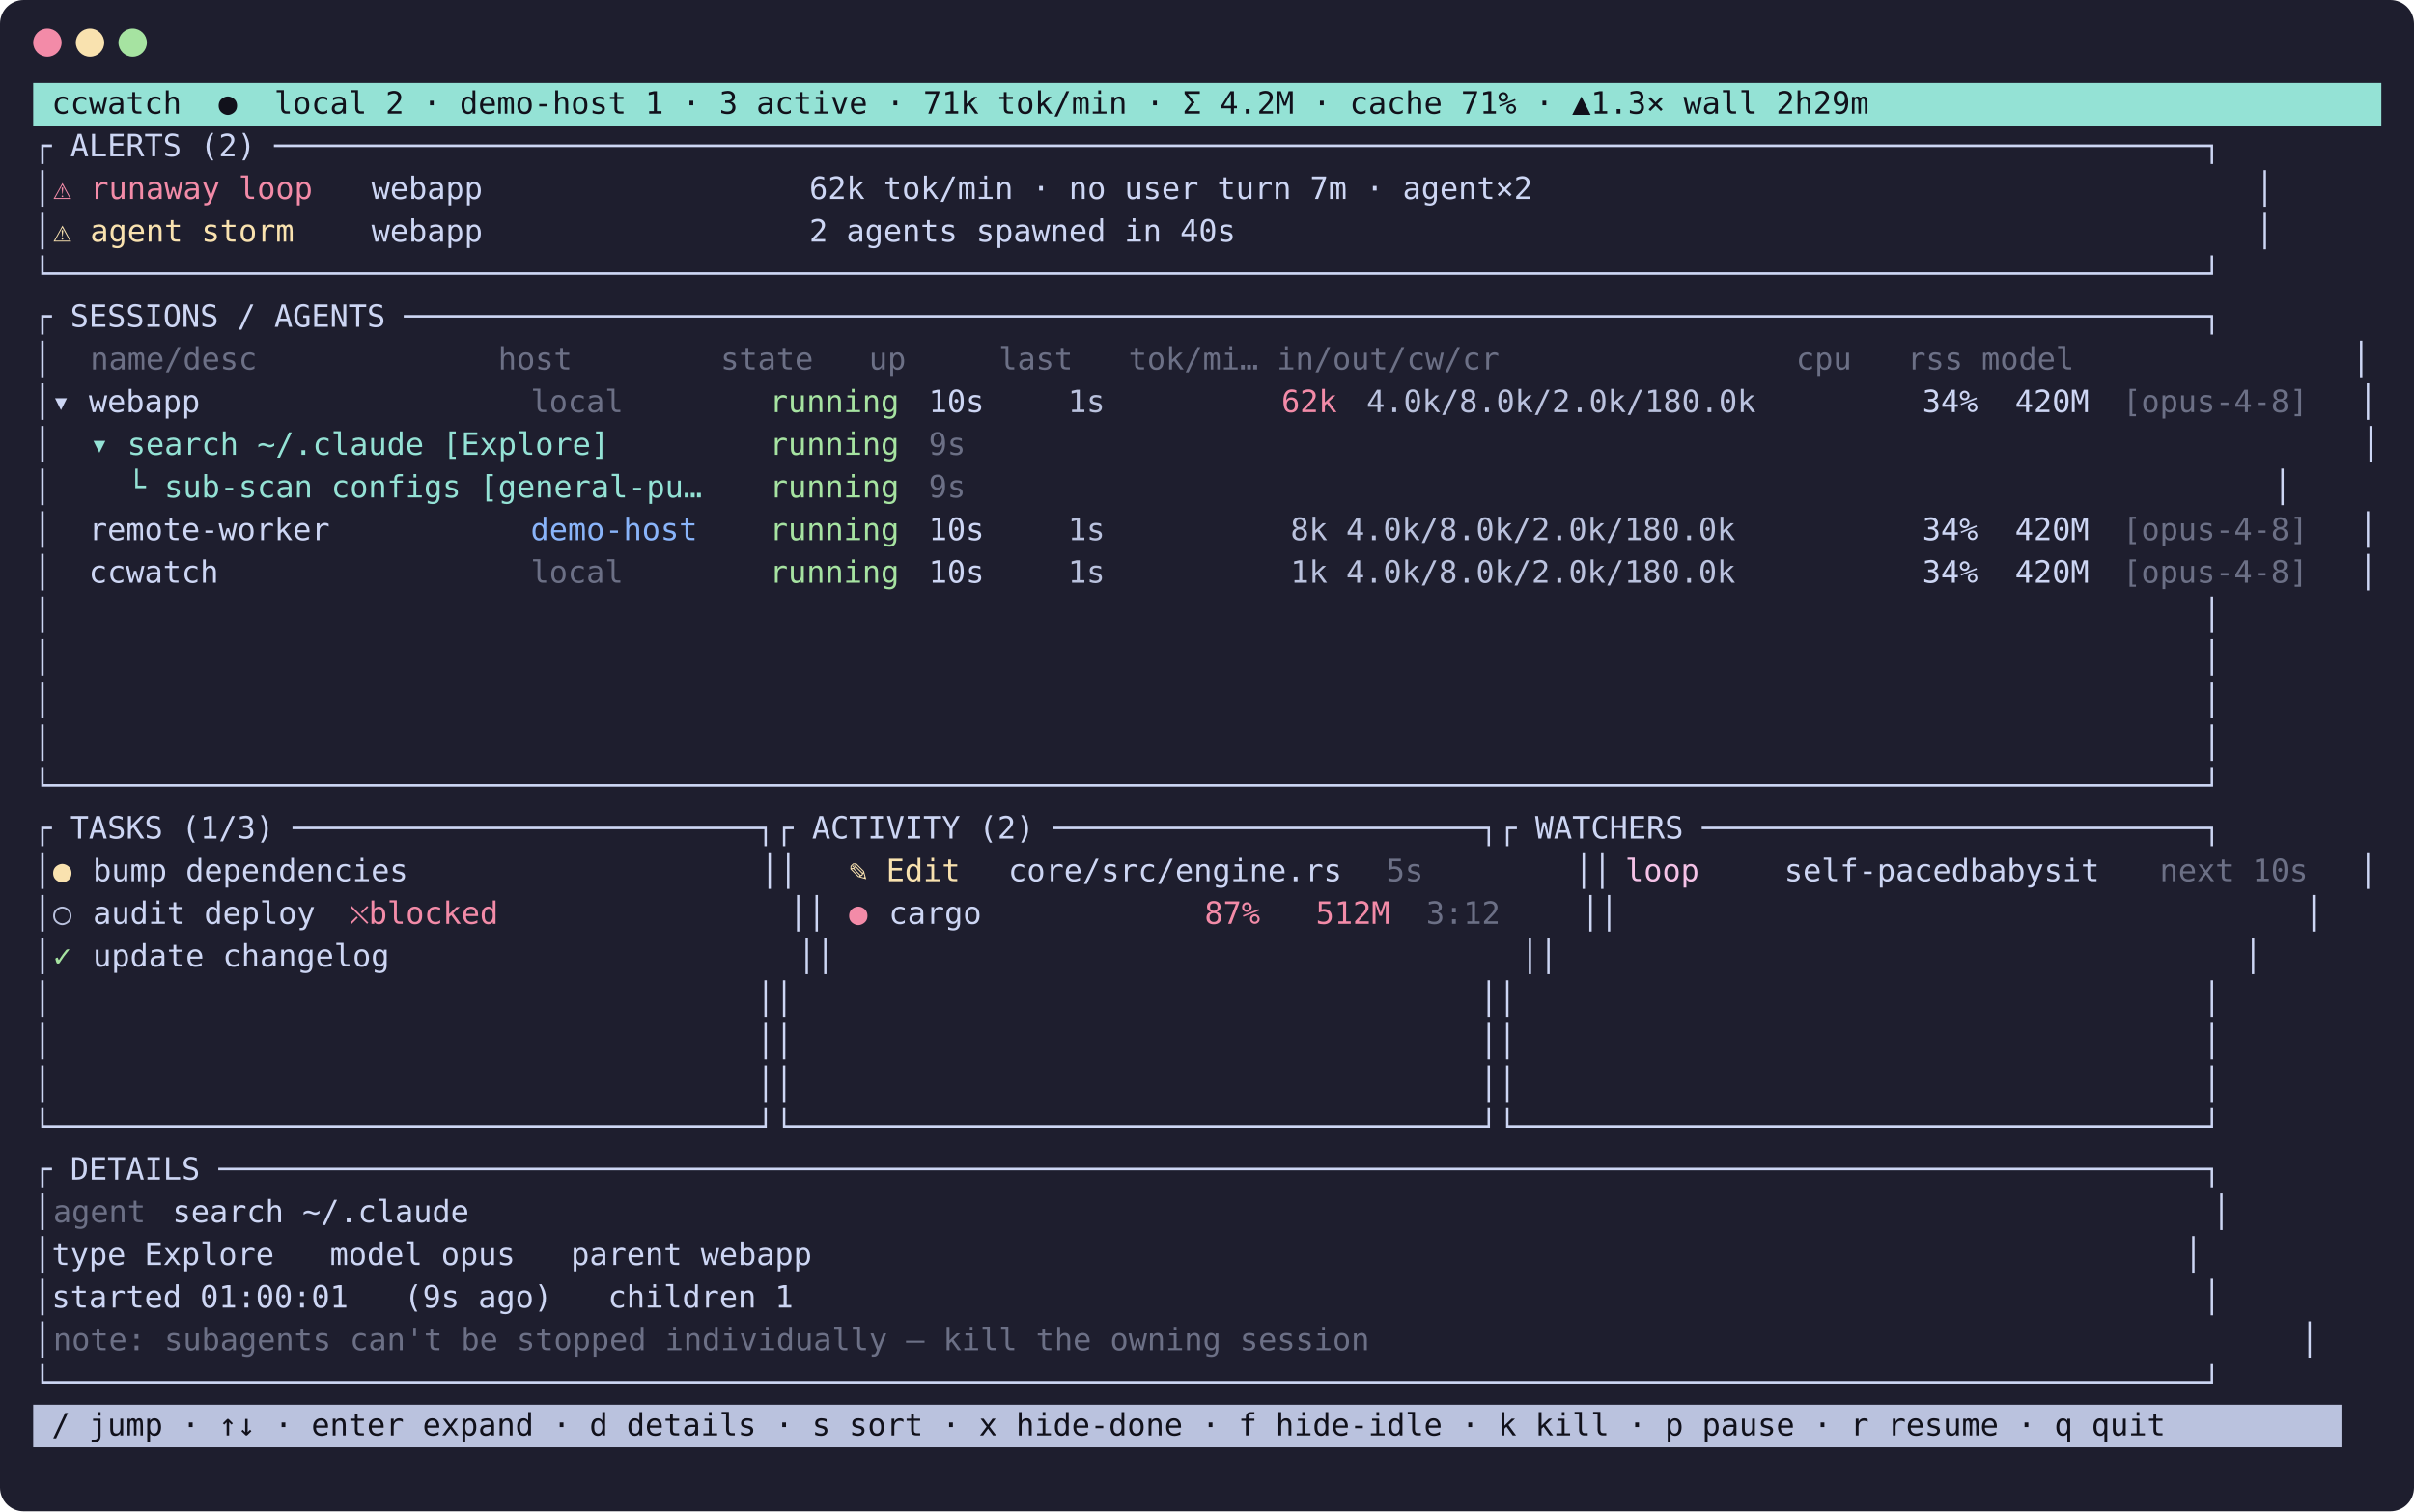
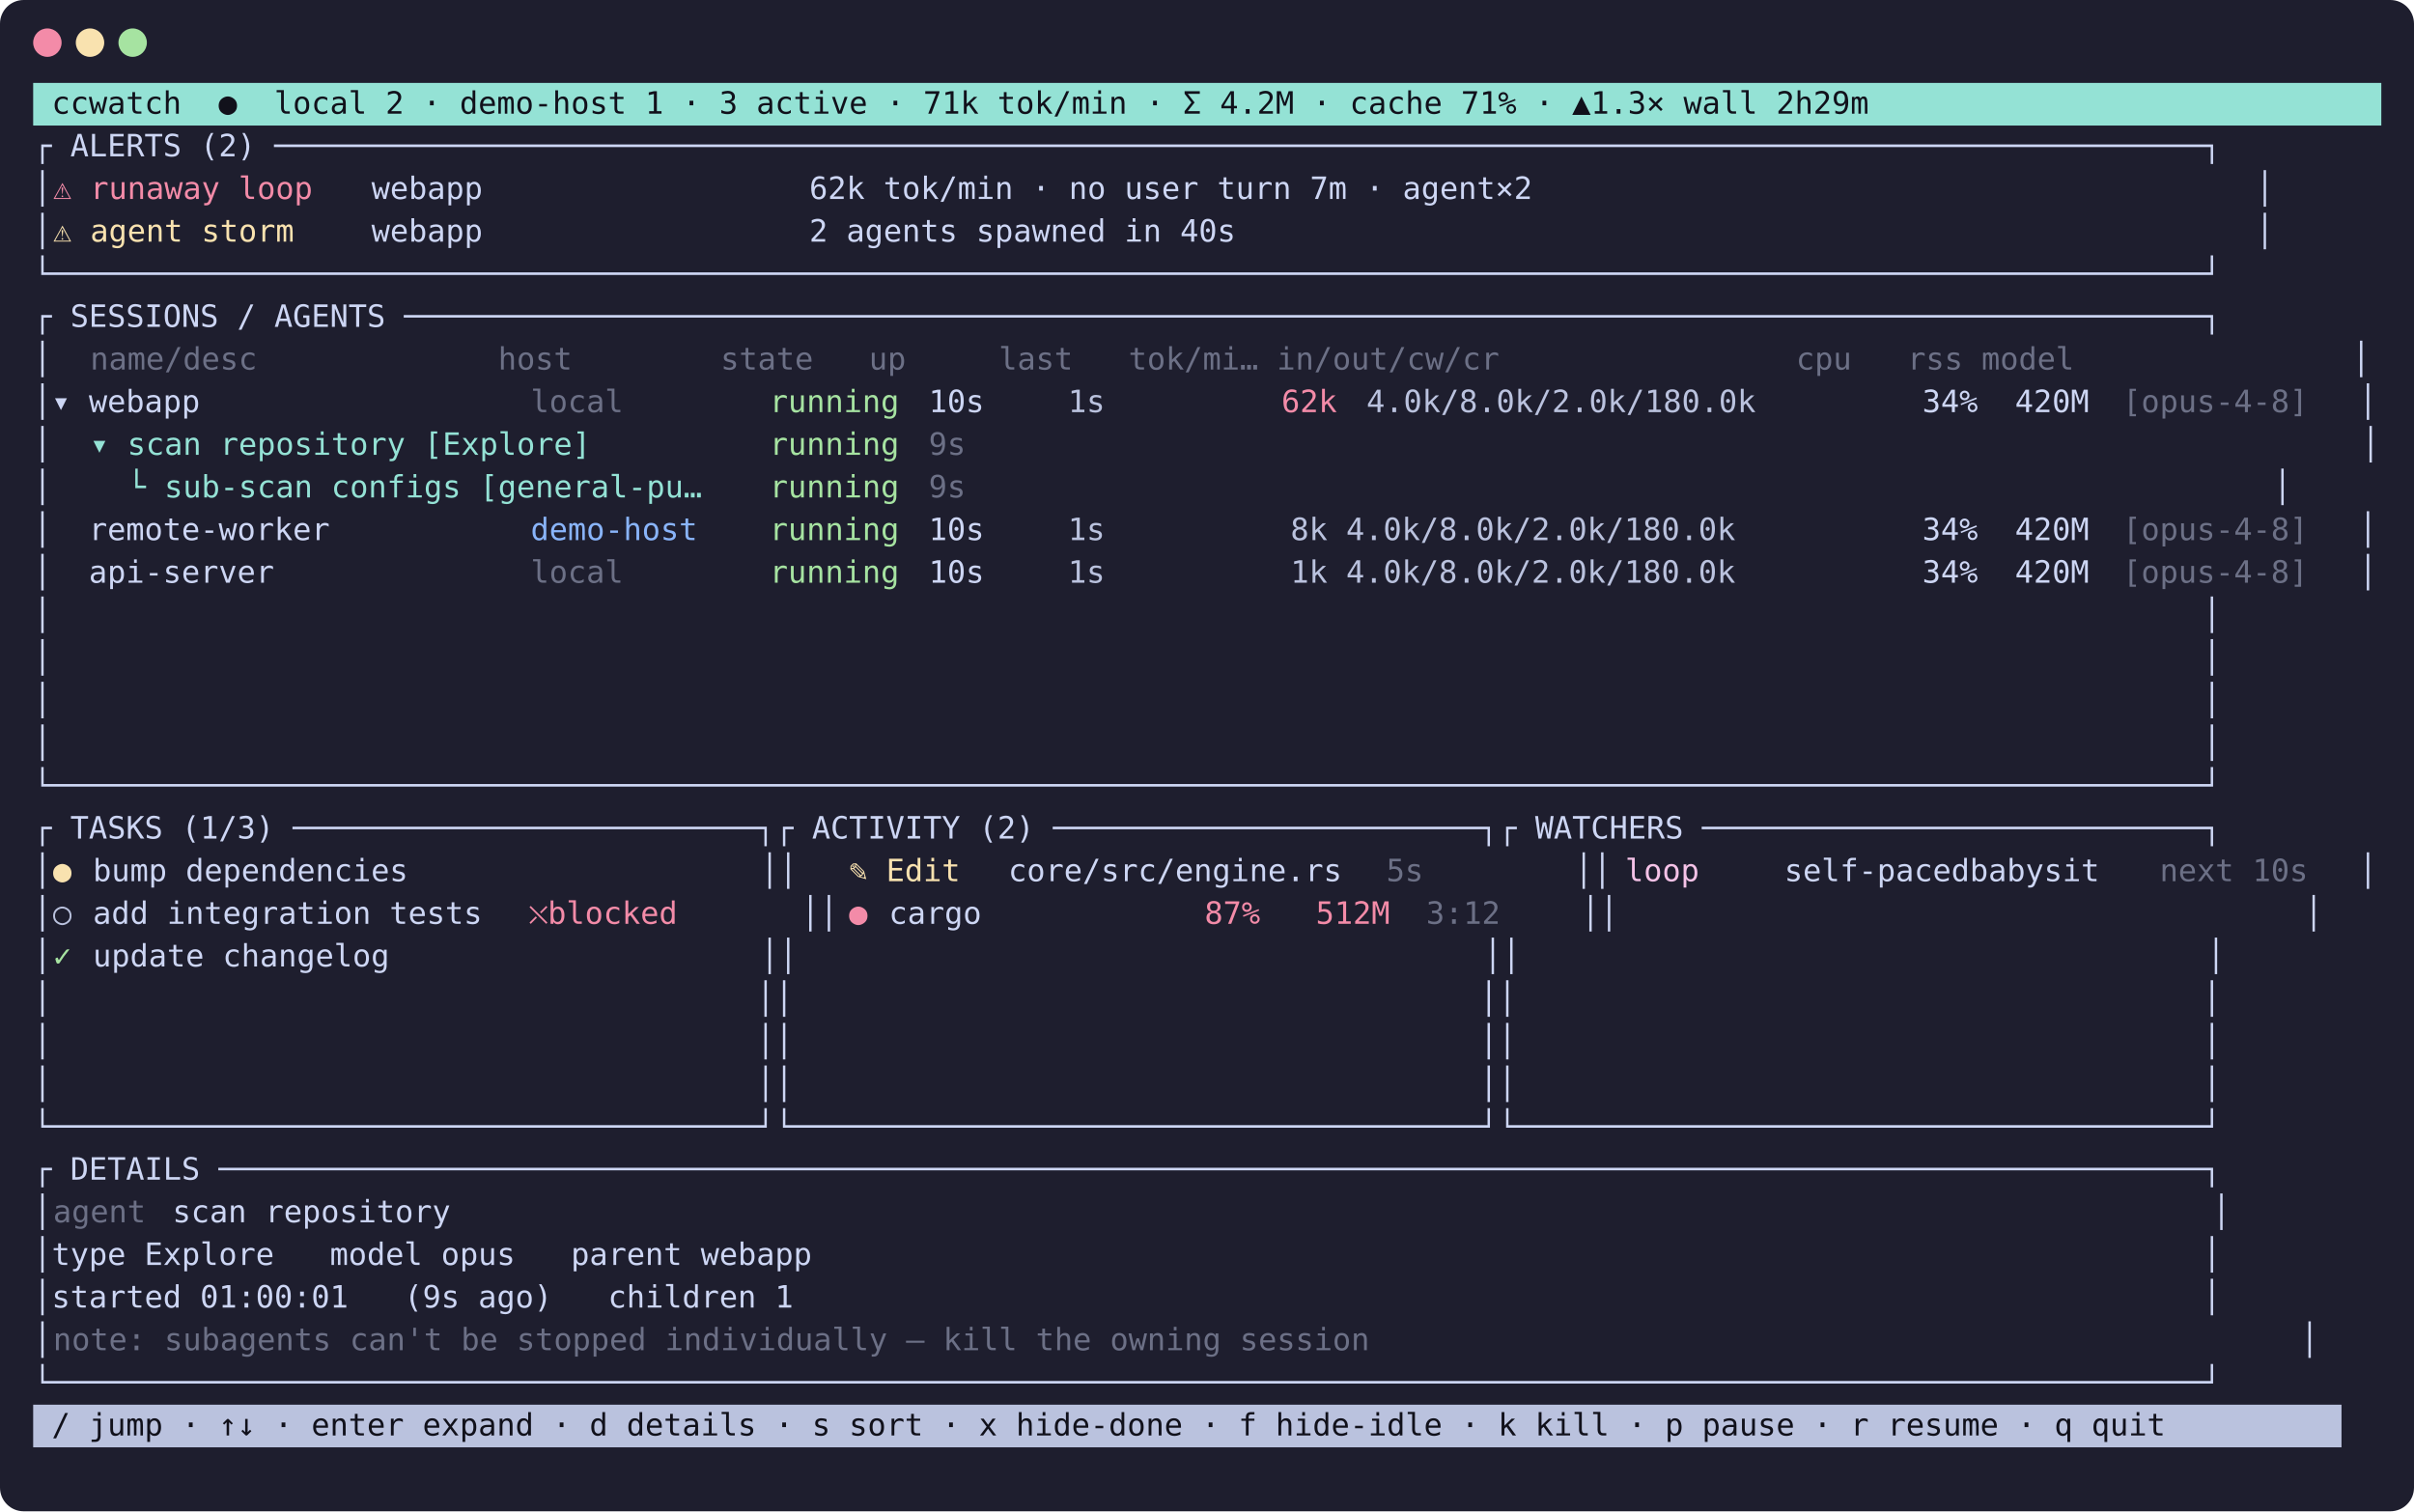
<svg xmlns="http://www.w3.org/2000/svg" viewBox="0 0 1019 638" font-family="SFMono-Regular,Menlo,Consolas,monospace" font-size="13">
  <rect width="1019" height="638" rx="10" fill="#1e1e2e" />
  <circle cx="20" cy="18" r="6" fill="#f38ba8" />
  <circle cx="38" cy="18" r="6" fill="#f9e2af" />
  <circle cx="56" cy="18" r="6" fill="#a6e3a1" />
  <rect x="14.0" y="35.0" width="991.2" height="18" fill="#94e2d5" />
-   <text x="14.0" y="48.0" xml:space="preserve" fill="#11111b"> ccwatch  ●  local 2 · demo-host 1 · 3 active · 71k tok/min · Σ 4.2M · cache 71% · ▲1.3× wall 2h29m                   </text>
-   <text x="14.0" y="66.0" xml:space="preserve" fill="#cdd6f4">┌ ALERTS (2) ────────────────────────────────────────────────────────────────────────────────────────────────────────┐</text>
-   <text x="14.0" y="84.0" xml:space="preserve" fill="#cdd6f4">│</text>
-   <text x="22.4" y="84.0" xml:space="preserve" fill="#f38ba8">⚠ runaway loop  </text>
-   <text x="156.8" y="84.0" xml:space="preserve" fill="#cdd6f4">webapp               </text>
-   <text x="341.6" y="84.0" xml:space="preserve" fill="#cdd6f4">62k tok/min · no user turn 7m · agent×2                                       │</text>
-   <text x="14.0" y="102.0" xml:space="preserve" fill="#cdd6f4">│</text>
-   <text x="22.4" y="102.0" xml:space="preserve" fill="#f9e2af">⚠ agent storm   </text>
-   <text x="156.8" y="102.0" xml:space="preserve" fill="#cdd6f4">webapp               </text>
-   <text x="341.6" y="102.0" xml:space="preserve" fill="#cdd6f4">2 agents spawned in 40s                                                       │</text>
-   <text x="14.0" y="120.0" xml:space="preserve" fill="#cdd6f4">└────────────────────────────────────────────────────────────────────────────────────────────────────────────────────┘</text>
-   <text x="14.0" y="138.0" xml:space="preserve" fill="#cdd6f4">┌ SESSIONS / AGENTS ─────────────────────────────────────────────────────────────────────────────────────────────────┐</text>
-   <text x="14.0" y="156.0" xml:space="preserve" fill="#cdd6f4">│</text>
-   <text x="22.4" y="156.0" xml:space="preserve" fill="#6c7086">  name/desc             host        state   up     last   tok/mi… in/out/cw/cr                cpu   rss model</text>
-   <text x="938.0" y="156.0" xml:space="preserve" fill="#cdd6f4">       │</text>
-   <text x="14.0" y="174.0" xml:space="preserve" fill="#cdd6f4">│▾ webapp               </text>
-   <text x="224.0" y="174.0" xml:space="preserve" fill="#6c7086">local       </text>
-   <text x="324.8" y="174.0" xml:space="preserve" fill="#a6e3a1">running </text>
-   <text x="392.0" y="174.0" xml:space="preserve" fill="#cdd6f4">10s    </text>
-   <text x="450.8" y="174.0" xml:space="preserve" fill="#bac2de">1s     </text>
-   <text x="509.6" y="174.0" xml:space="preserve" fill="#f38ba8">    62k </text>
-   <text x="576.8" y="174.0" xml:space="preserve" fill="#bac2de">4.0k/8.0k/2.0k/180.0k      </text>
-   <text x="803.6" y="174.0" xml:space="preserve" fill="#cdd6f4"> 34%  420M </text>
-   <text x="896.0" y="174.0" xml:space="preserve" fill="#6c7086">[opus-4-8]</text>
-   <text x="980.0" y="174.0" xml:space="preserve" fill="#cdd6f4">  │</text>
-   <text x="14.0" y="192.0" xml:space="preserve" fill="#cdd6f4">│</text>
+   <text x="14.0" y="48.0" xml:space="preserve" textLength="991.2" lengthAdjust="spacingAndGlyphs" fill="#11111b"> ccwatch  ●  local 2 · demo-host 1 · 3 active · 71k tok/min · Σ 4.2M · cache 71% · ▲1.3× wall 2h29m                   </text>
+   <text x="14.0" y="66.0" xml:space="preserve" textLength="991.2" lengthAdjust="spacingAndGlyphs" fill="#cdd6f4">┌ ALERTS (2) ────────────────────────────────────────────────────────────────────────────────────────────────────────┐</text>
+   <text x="14.0" y="84.0" xml:space="preserve" textLength="8.4" lengthAdjust="spacingAndGlyphs" fill="#cdd6f4">│</text>
+   <text x="22.4" y="84.0" xml:space="preserve" textLength="134.4" lengthAdjust="spacingAndGlyphs" fill="#f38ba8">⚠ runaway loop  </text>
+   <text x="156.8" y="84.0" xml:space="preserve" textLength="184.8" lengthAdjust="spacingAndGlyphs" fill="#cdd6f4">webapp                </text>
+   <text x="341.6" y="84.0" xml:space="preserve" textLength="663.6" lengthAdjust="spacingAndGlyphs" fill="#cdd6f4">62k tok/min · no user turn 7m · agent×2                                       │</text>
+   <text x="14.0" y="102.0" xml:space="preserve" textLength="8.4" lengthAdjust="spacingAndGlyphs" fill="#cdd6f4">│</text>
+   <text x="22.4" y="102.0" xml:space="preserve" textLength="134.4" lengthAdjust="spacingAndGlyphs" fill="#f9e2af">⚠ agent storm   </text>
+   <text x="156.8" y="102.0" xml:space="preserve" textLength="184.8" lengthAdjust="spacingAndGlyphs" fill="#cdd6f4">webapp                </text>
+   <text x="341.6" y="102.0" xml:space="preserve" textLength="663.6" lengthAdjust="spacingAndGlyphs" fill="#cdd6f4">2 agents spawned in 40s                                                       │</text>
+   <text x="14.0" y="120.0" xml:space="preserve" textLength="991.2" lengthAdjust="spacingAndGlyphs" fill="#cdd6f4">└────────────────────────────────────────────────────────────────────────────────────────────────────────────────────┘</text>
+   <text x="14.0" y="138.0" xml:space="preserve" textLength="991.2" lengthAdjust="spacingAndGlyphs" fill="#cdd6f4">┌ SESSIONS / AGENTS ─────────────────────────────────────────────────────────────────────────────────────────────────┐</text>
+   <text x="14.0" y="156.0" xml:space="preserve" textLength="8.4" lengthAdjust="spacingAndGlyphs" fill="#cdd6f4">│</text>
+   <text x="22.4" y="156.0" xml:space="preserve" textLength="915.6" lengthAdjust="spacingAndGlyphs" fill="#6c7086">  name/desc             host        state   up     last   tok/mi… in/out/cw/cr                cpu   rss model</text>
+   <text x="938.0" y="156.0" xml:space="preserve" textLength="67.2" lengthAdjust="spacingAndGlyphs" fill="#cdd6f4">       │</text>
+   <text x="14.0" y="174.0" xml:space="preserve" textLength="210.0" lengthAdjust="spacingAndGlyphs" fill="#cdd6f4">│▾ webapp                </text>
+   <text x="224.0" y="174.0" xml:space="preserve" textLength="100.8" lengthAdjust="spacingAndGlyphs" fill="#6c7086">local       </text>
+   <text x="324.8" y="174.0" xml:space="preserve" textLength="67.2" lengthAdjust="spacingAndGlyphs" fill="#a6e3a1">running </text>
+   <text x="392.0" y="174.0" xml:space="preserve" textLength="58.8" lengthAdjust="spacingAndGlyphs" fill="#cdd6f4">10s    </text>
+   <text x="450.8" y="174.0" xml:space="preserve" textLength="58.8" lengthAdjust="spacingAndGlyphs" fill="#bac2de">1s     </text>
+   <text x="509.6" y="174.0" xml:space="preserve" textLength="67.2" lengthAdjust="spacingAndGlyphs" fill="#f38ba8">    62k </text>
+   <text x="576.8" y="174.0" xml:space="preserve" textLength="226.8" lengthAdjust="spacingAndGlyphs" fill="#bac2de">4.0k/8.0k/2.0k/180.0k      </text>
+   <text x="803.6" y="174.0" xml:space="preserve" textLength="92.4" lengthAdjust="spacingAndGlyphs" fill="#cdd6f4"> 34%  420M </text>
+   <text x="896.0" y="174.0" xml:space="preserve" textLength="84.0" lengthAdjust="spacingAndGlyphs" fill="#6c7086">[opus-4-8]</text>
+   <text x="980.0" y="174.0" xml:space="preserve" textLength="25.2" lengthAdjust="spacingAndGlyphs" fill="#cdd6f4">  │</text>
+   <text x="14.0" y="192.0" xml:space="preserve" textLength="8.4" lengthAdjust="spacingAndGlyphs" fill="#cdd6f4">│</text>
  <rect x="22.4" y="179.0" width="302.4" height="18" fill="#1e1e2e" />
-   <text x="22.4" y="192.0" xml:space="preserve" fill="#94e2d5">  ▾ search ~/.claude [Explore]      </text>
+   <text x="22.4" y="192.0" xml:space="preserve" textLength="302.4" lengthAdjust="spacingAndGlyphs" fill="#94e2d5">  ▾ scan repository [Explore]       </text>
  <rect x="324.8" y="179.0" width="67.2" height="18" fill="#1e1e2e" />
-   <text x="324.8" y="192.0" xml:space="preserve" fill="#a6e3a1">running </text>
+   <text x="324.8" y="192.0" xml:space="preserve" textLength="67.2" lengthAdjust="spacingAndGlyphs" fill="#a6e3a1">running </text>
  <rect x="392.0" y="179.0" width="58.8" height="18" fill="#1e1e2e" />
-   <text x="392.0" y="192.0" xml:space="preserve" fill="#6c7086">9s     </text>
+   <text x="392.0" y="192.0" xml:space="preserve" textLength="58.8" lengthAdjust="spacingAndGlyphs" fill="#6c7086">9s     </text>
  <rect x="450.8" y="179.0" width="546.0" height="18" fill="#1e1e2e" />
-   <text x="996.8" y="192.0" xml:space="preserve" fill="#cdd6f4">│</text>
-   <text x="14.0" y="210.0" xml:space="preserve" fill="#cdd6f4">│</text>
-   <text x="22.4" y="210.0" xml:space="preserve" fill="#94e2d5">    └ sub-scan configs [general-pu… </text>
-   <text x="324.8" y="210.0" xml:space="preserve" fill="#a6e3a1">running </text>
-   <text x="392.0" y="210.0" xml:space="preserve" fill="#6c7086">9s     </text>
-   <text x="450.8" y="210.0" xml:space="preserve" fill="#cdd6f4">                                                                 │</text>
-   <text x="14.0" y="228.0" xml:space="preserve" fill="#cdd6f4">│  remote-worker         </text>
-   <text x="224.0" y="228.0" xml:space="preserve" fill="#89b4fa">demo-host   </text>
-   <text x="324.8" y="228.0" xml:space="preserve" fill="#a6e3a1">running </text>
-   <text x="392.0" y="228.0" xml:space="preserve" fill="#cdd6f4">10s    </text>
-   <text x="450.8" y="228.0" xml:space="preserve" fill="#bac2de">1s          8k 4.0k/8.0k/2.0k/180.0k      </text>
-   <text x="803.6" y="228.0" xml:space="preserve" fill="#cdd6f4"> 34%  420M </text>
-   <text x="896.0" y="228.0" xml:space="preserve" fill="#6c7086">[opus-4-8]</text>
-   <text x="980.0" y="228.0" xml:space="preserve" fill="#cdd6f4">  │</text>
-   <text x="14.0" y="246.0" xml:space="preserve" fill="#cdd6f4">│  ccwatch       </text>
-   <text x="224.0" y="246.0" xml:space="preserve" fill="#6c7086">local       </text>
-   <text x="324.8" y="246.0" xml:space="preserve" fill="#a6e3a1">running </text>
-   <text x="392.0" y="246.0" xml:space="preserve" fill="#cdd6f4">10s    </text>
-   <text x="450.8" y="246.0" xml:space="preserve" fill="#bac2de">1s          1k 4.0k/8.0k/2.0k/180.0k      </text>
-   <text x="803.6" y="246.0" xml:space="preserve" fill="#cdd6f4"> 34%  420M </text>
-   <text x="896.0" y="246.0" xml:space="preserve" fill="#6c7086">[opus-4-8]</text>
-   <text x="980.0" y="246.0" xml:space="preserve" fill="#cdd6f4">  │</text>
-   <text x="14.0" y="264.0" xml:space="preserve" fill="#cdd6f4">│                                                                                                                    │</text>
-   <text x="14.0" y="282.0" xml:space="preserve" fill="#cdd6f4">│                                                                                                                    │</text>
-   <text x="14.0" y="300.0" xml:space="preserve" fill="#cdd6f4">│                                                                                                                    │</text>
-   <text x="14.0" y="318.0" xml:space="preserve" fill="#cdd6f4">│                                                                                                                    │</text>
-   <text x="14.0" y="336.0" xml:space="preserve" fill="#cdd6f4">└────────────────────────────────────────────────────────────────────────────────────────────────────────────────────┘</text>
-   <text x="14.0" y="354.0" xml:space="preserve" fill="#cdd6f4">┌ TASKS (1/3) ─────────────────────────┐┌ ACTIVITY (2) ───────────────────────┐┌ WATCHERS ───────────────────────────┐</text>
-   <text x="14.0" y="372.0" xml:space="preserve" fill="#cdd6f4">│</text>
-   <text x="22.4" y="372.0" xml:space="preserve" fill="#f9e2af">● </text>
-   <text x="39.2" y="372.0" xml:space="preserve" fill="#cdd6f4">bump dependencies                   ││</text>
-   <text x="358.4" y="372.0" xml:space="preserve" fill="#f9e2af">✎ Edit  </text>
-   <text x="425.6" y="372.0" xml:space="preserve" fill="#cdd6f4">core/src/engine.rs </text>
-   <text x="585.2" y="372.0" xml:space="preserve" fill="#6c7086">5s</text>
-   <text x="602.0" y="372.0" xml:space="preserve" fill="#cdd6f4">        ││</text>
-   <text x="686.0" y="372.0" xml:space="preserve" fill="#f5c2e7">loop    </text>
-   <text x="753.2" y="372.0" xml:space="preserve" fill="#cdd6f4">self-pacedbabysit</text>
-   <text x="896.0" y="372.0" xml:space="preserve" fill="#6c7086">  next 10s</text>
-   <text x="980.0" y="372.0" xml:space="preserve" fill="#cdd6f4">  │</text>
-   <text x="14.0" y="390.0" xml:space="preserve" fill="#cdd6f4">│</text>
-   <text x="22.4" y="390.0" xml:space="preserve" fill="#bac2de">○ </text>
-   <text x="39.2" y="390.0" xml:space="preserve" fill="#cdd6f4">audit deploy</text>
-   <text x="140.0" y="390.0" xml:space="preserve" fill="#f38ba8"> ⛌blocked</text>
-   <text x="215.6" y="390.0" xml:space="preserve" fill="#cdd6f4">               ││</text>
-   <text x="358.4" y="390.0" xml:space="preserve" fill="#f38ba8">● </text>
-   <text x="375.2" y="390.0" xml:space="preserve" fill="#cdd6f4">cargo         </text>
-   <text x="492.8" y="390.0" xml:space="preserve" fill="#f38ba8">  87%   512M </text>
-   <text x="602.0" y="390.0" xml:space="preserve" fill="#6c7086">3:12 </text>
-   <text x="644.0" y="390.0" xml:space="preserve" fill="#cdd6f4">   ││                                     │</text>
-   <text x="14.0" y="408.0" xml:space="preserve" fill="#cdd6f4">│</text>
-   <text x="22.4" y="408.0" xml:space="preserve" fill="#a6e3a1">✓ </text>
-   <text x="39.2" y="408.0" xml:space="preserve" fill="#cdd6f4">update changelog                      ││                                     ││                                     │</text>
-   <text x="14.0" y="426.0" xml:space="preserve" fill="#cdd6f4">│                                      ││                                     ││                                     │</text>
-   <text x="14.0" y="444.0" xml:space="preserve" fill="#cdd6f4">│                                      ││                                     ││                                     │</text>
-   <text x="14.0" y="462.0" xml:space="preserve" fill="#cdd6f4">│                                      ││                                     ││                                     │</text>
-   <text x="14.0" y="480.0" xml:space="preserve" fill="#cdd6f4">└──────────────────────────────────────┘└─────────────────────────────────────┘└─────────────────────────────────────┘</text>
-   <text x="14.0" y="498.0" xml:space="preserve" fill="#cdd6f4">┌ DETAILS ───────────────────────────────────────────────────────────────────────────────────────────────────────────┐</text>
-   <text x="14.0" y="516.0" xml:space="preserve" fill="#cdd6f4">│</text>
-   <text x="22.4" y="516.0" xml:space="preserve" fill="#6c7086">agent </text>
-   <text x="72.8" y="516.0" xml:space="preserve" fill="#cdd6f4">search ~/.claude                                                                                              │</text>
-   <text x="14.0" y="534.0" xml:space="preserve" fill="#cdd6f4">│type Explore   model opus   parent webapp                                                                          │</text>
-   <text x="14.0" y="552.0" xml:space="preserve" fill="#cdd6f4">│started 01:00:01   (9s ago)   children 1                                                                            │</text>
-   <text x="14.0" y="570.0" xml:space="preserve" fill="#cdd6f4">│</text>
-   <text x="22.4" y="570.0" xml:space="preserve" fill="#6c7086">note: subagents can't be stopped individually — kill the owning session</text>
-   <text x="618.8" y="570.0" xml:space="preserve" fill="#cdd6f4">                                             │</text>
-   <text x="14.0" y="588.0" xml:space="preserve" fill="#cdd6f4">└────────────────────────────────────────────────────────────────────────────────────────────────────────────────────┘</text>
+   <text x="996.8" y="192.0" xml:space="preserve" textLength="8.4" lengthAdjust="spacingAndGlyphs" fill="#cdd6f4">│</text>
+   <text x="14.0" y="210.0" xml:space="preserve" textLength="8.4" lengthAdjust="spacingAndGlyphs" fill="#cdd6f4">│</text>
+   <text x="22.4" y="210.0" xml:space="preserve" textLength="302.4" lengthAdjust="spacingAndGlyphs" fill="#94e2d5">    └ sub-scan configs [general-pu… </text>
+   <text x="324.8" y="210.0" xml:space="preserve" textLength="67.2" lengthAdjust="spacingAndGlyphs" fill="#a6e3a1">running </text>
+   <text x="392.0" y="210.0" xml:space="preserve" textLength="58.8" lengthAdjust="spacingAndGlyphs" fill="#6c7086">9s     </text>
+   <text x="450.8" y="210.0" xml:space="preserve" textLength="554.4" lengthAdjust="spacingAndGlyphs" fill="#cdd6f4">                                                                 │</text>
+   <text x="14.0" y="228.0" xml:space="preserve" textLength="210.0" lengthAdjust="spacingAndGlyphs" fill="#cdd6f4">│  remote-worker         </text>
+   <text x="224.0" y="228.0" xml:space="preserve" textLength="100.8" lengthAdjust="spacingAndGlyphs" fill="#89b4fa">demo-host   </text>
+   <text x="324.8" y="228.0" xml:space="preserve" textLength="67.2" lengthAdjust="spacingAndGlyphs" fill="#a6e3a1">running </text>
+   <text x="392.0" y="228.0" xml:space="preserve" textLength="58.8" lengthAdjust="spacingAndGlyphs" fill="#cdd6f4">10s    </text>
+   <text x="450.8" y="228.0" xml:space="preserve" textLength="352.8" lengthAdjust="spacingAndGlyphs" fill="#bac2de">1s          8k 4.0k/8.0k/2.0k/180.0k      </text>
+   <text x="803.6" y="228.0" xml:space="preserve" textLength="92.4" lengthAdjust="spacingAndGlyphs" fill="#cdd6f4"> 34%  420M </text>
+   <text x="896.0" y="228.0" xml:space="preserve" textLength="84.0" lengthAdjust="spacingAndGlyphs" fill="#6c7086">[opus-4-8]</text>
+   <text x="980.0" y="228.0" xml:space="preserve" textLength="25.2" lengthAdjust="spacingAndGlyphs" fill="#cdd6f4">  │</text>
+   <text x="14.0" y="246.0" xml:space="preserve" textLength="210.0" lengthAdjust="spacingAndGlyphs" fill="#cdd6f4">│  api-server            </text>
+   <text x="224.0" y="246.0" xml:space="preserve" textLength="100.8" lengthAdjust="spacingAndGlyphs" fill="#6c7086">local       </text>
+   <text x="324.8" y="246.0" xml:space="preserve" textLength="67.2" lengthAdjust="spacingAndGlyphs" fill="#a6e3a1">running </text>
+   <text x="392.0" y="246.0" xml:space="preserve" textLength="58.8" lengthAdjust="spacingAndGlyphs" fill="#cdd6f4">10s    </text>
+   <text x="450.8" y="246.0" xml:space="preserve" textLength="352.8" lengthAdjust="spacingAndGlyphs" fill="#bac2de">1s          1k 4.0k/8.0k/2.0k/180.0k      </text>
+   <text x="803.6" y="246.0" xml:space="preserve" textLength="92.4" lengthAdjust="spacingAndGlyphs" fill="#cdd6f4"> 34%  420M </text>
+   <text x="896.0" y="246.0" xml:space="preserve" textLength="84.0" lengthAdjust="spacingAndGlyphs" fill="#6c7086">[opus-4-8]</text>
+   <text x="980.0" y="246.0" xml:space="preserve" textLength="25.2" lengthAdjust="spacingAndGlyphs" fill="#cdd6f4">  │</text>
+   <text x="14.0" y="264.0" xml:space="preserve" textLength="991.2" lengthAdjust="spacingAndGlyphs" fill="#cdd6f4">│                                                                                                                    │</text>
+   <text x="14.0" y="282.0" xml:space="preserve" textLength="991.2" lengthAdjust="spacingAndGlyphs" fill="#cdd6f4">│                                                                                                                    │</text>
+   <text x="14.0" y="300.0" xml:space="preserve" textLength="991.2" lengthAdjust="spacingAndGlyphs" fill="#cdd6f4">│                                                                                                                    │</text>
+   <text x="14.0" y="318.0" xml:space="preserve" textLength="991.2" lengthAdjust="spacingAndGlyphs" fill="#cdd6f4">│                                                                                                                    │</text>
+   <text x="14.0" y="336.0" xml:space="preserve" textLength="991.2" lengthAdjust="spacingAndGlyphs" fill="#cdd6f4">└────────────────────────────────────────────────────────────────────────────────────────────────────────────────────┘</text>
+   <text x="14.0" y="354.0" xml:space="preserve" textLength="991.2" lengthAdjust="spacingAndGlyphs" fill="#cdd6f4">┌ TASKS (1/3) ─────────────────────────┐┌ ACTIVITY (2) ───────────────────────┐┌ WATCHERS ───────────────────────────┐</text>
+   <text x="14.0" y="372.0" xml:space="preserve" textLength="8.4" lengthAdjust="spacingAndGlyphs" fill="#cdd6f4">│</text>
+   <text x="22.4" y="372.0" xml:space="preserve" textLength="16.8" lengthAdjust="spacingAndGlyphs" fill="#f9e2af">● </text>
+   <text x="39.2" y="372.0" xml:space="preserve" textLength="319.2" lengthAdjust="spacingAndGlyphs" fill="#cdd6f4">bump dependencies                   ││</text>
+   <text x="358.4" y="372.0" xml:space="preserve" textLength="67.2" lengthAdjust="spacingAndGlyphs" fill="#f9e2af">✎ Edit  </text>
+   <text x="425.6" y="372.0" xml:space="preserve" textLength="159.6" lengthAdjust="spacingAndGlyphs" fill="#cdd6f4">core/src/engine.rs </text>
+   <text x="585.2" y="372.0" xml:space="preserve" textLength="16.8" lengthAdjust="spacingAndGlyphs" fill="#6c7086">5s</text>
+   <text x="602.0" y="372.0" xml:space="preserve" textLength="84.0" lengthAdjust="spacingAndGlyphs" fill="#cdd6f4">        ││</text>
+   <text x="686.0" y="372.0" xml:space="preserve" textLength="67.2" lengthAdjust="spacingAndGlyphs" fill="#f5c2e7">loop    </text>
+   <text x="753.2" y="372.0" xml:space="preserve" textLength="142.8" lengthAdjust="spacingAndGlyphs" fill="#cdd6f4">self-pacedbabysit</text>
+   <text x="896.0" y="372.0" xml:space="preserve" textLength="84.0" lengthAdjust="spacingAndGlyphs" fill="#6c7086">  next 10s</text>
+   <text x="980.0" y="372.0" xml:space="preserve" textLength="25.2" lengthAdjust="spacingAndGlyphs" fill="#cdd6f4">  │</text>
+   <text x="14.0" y="390.0" xml:space="preserve" textLength="8.4" lengthAdjust="spacingAndGlyphs" fill="#cdd6f4">│</text>
+   <text x="22.4" y="390.0" xml:space="preserve" textLength="16.8" lengthAdjust="spacingAndGlyphs" fill="#bac2de">○ </text>
+   <text x="39.2" y="390.0" xml:space="preserve" textLength="176.4" lengthAdjust="spacingAndGlyphs" fill="#cdd6f4">add integration tests</text>
+   <text x="215.6" y="390.0" xml:space="preserve" textLength="75.6" lengthAdjust="spacingAndGlyphs" fill="#f38ba8"> ⛌blocked</text>
+   <text x="291.2" y="390.0" xml:space="preserve" textLength="67.2" lengthAdjust="spacingAndGlyphs" fill="#cdd6f4">      ││</text>
+   <text x="358.4" y="390.0" xml:space="preserve" textLength="16.8" lengthAdjust="spacingAndGlyphs" fill="#f38ba8">● </text>
+   <text x="375.2" y="390.0" xml:space="preserve" textLength="117.6" lengthAdjust="spacingAndGlyphs" fill="#cdd6f4">cargo         </text>
+   <text x="492.8" y="390.0" xml:space="preserve" textLength="109.2" lengthAdjust="spacingAndGlyphs" fill="#f38ba8">  87%   512M </text>
+   <text x="602.0" y="390.0" xml:space="preserve" textLength="42.0" lengthAdjust="spacingAndGlyphs" fill="#6c7086">3:12 </text>
+   <text x="644.0" y="390.0" xml:space="preserve" textLength="361.2" lengthAdjust="spacingAndGlyphs" fill="#cdd6f4">   ││                                     │</text>
+   <text x="14.0" y="408.0" xml:space="preserve" textLength="8.4" lengthAdjust="spacingAndGlyphs" fill="#cdd6f4">│</text>
+   <text x="22.4" y="408.0" xml:space="preserve" textLength="16.8" lengthAdjust="spacingAndGlyphs" fill="#a6e3a1">✓ </text>
+   <text x="39.2" y="408.0" xml:space="preserve" textLength="966.0" lengthAdjust="spacingAndGlyphs" fill="#cdd6f4">update changelog                    ││                                     ││                                     │</text>
+   <text x="14.0" y="426.0" xml:space="preserve" textLength="991.2" lengthAdjust="spacingAndGlyphs" fill="#cdd6f4">│                                      ││                                     ││                                     │</text>
+   <text x="14.0" y="444.0" xml:space="preserve" textLength="991.2" lengthAdjust="spacingAndGlyphs" fill="#cdd6f4">│                                      ││                                     ││                                     │</text>
+   <text x="14.0" y="462.0" xml:space="preserve" textLength="991.2" lengthAdjust="spacingAndGlyphs" fill="#cdd6f4">│                                      ││                                     ││                                     │</text>
+   <text x="14.0" y="480.0" xml:space="preserve" textLength="991.2" lengthAdjust="spacingAndGlyphs" fill="#cdd6f4">└──────────────────────────────────────┘└─────────────────────────────────────┘└─────────────────────────────────────┘</text>
+   <text x="14.0" y="498.0" xml:space="preserve" textLength="991.2" lengthAdjust="spacingAndGlyphs" fill="#cdd6f4">┌ DETAILS ───────────────────────────────────────────────────────────────────────────────────────────────────────────┐</text>
+   <text x="14.0" y="516.0" xml:space="preserve" textLength="8.4" lengthAdjust="spacingAndGlyphs" fill="#cdd6f4">│</text>
+   <text x="22.4" y="516.0" xml:space="preserve" textLength="50.4" lengthAdjust="spacingAndGlyphs" fill="#6c7086">agent </text>
+   <text x="72.8" y="516.0" xml:space="preserve" textLength="932.4" lengthAdjust="spacingAndGlyphs" fill="#cdd6f4">scan repository                                                                                               │</text>
+   <text x="14.0" y="534.0" xml:space="preserve" textLength="991.2" lengthAdjust="spacingAndGlyphs" fill="#cdd6f4">│type Explore   model opus   parent webapp                                                                           │</text>
+   <text x="14.0" y="552.0" xml:space="preserve" textLength="991.2" lengthAdjust="spacingAndGlyphs" fill="#cdd6f4">│started 01:00:01   (9s ago)   children 1                                                                            │</text>
+   <text x="14.0" y="570.0" xml:space="preserve" textLength="8.4" lengthAdjust="spacingAndGlyphs" fill="#cdd6f4">│</text>
+   <text x="22.4" y="570.0" xml:space="preserve" textLength="596.4" lengthAdjust="spacingAndGlyphs" fill="#6c7086">note: subagents can't be stopped individually — kill the owning session</text>
+   <text x="618.8" y="570.0" xml:space="preserve" textLength="386.4" lengthAdjust="spacingAndGlyphs" fill="#cdd6f4">                                             │</text>
+   <text x="14.0" y="588.0" xml:space="preserve" textLength="991.2" lengthAdjust="spacingAndGlyphs" fill="#cdd6f4">└────────────────────────────────────────────────────────────────────────────────────────────────────────────────────┘</text>
  <rect x="14.0" y="593.0" width="974.4" height="18" fill="#bac2de" />
-   <text x="14.0" y="606.0" xml:space="preserve" fill="#11111b"> / jump · ↑↓ · enter expand · d details · s sort · x hide-done · f hide-idle · k kill · p pause · r resume · q quit </text>
+   <text x="14.0" y="606.0" xml:space="preserve" textLength="974.4" lengthAdjust="spacingAndGlyphs" fill="#11111b"> / jump · ↑↓ · enter expand · d details · s sort · x hide-done · f hide-idle · k kill · p pause · r resume · q quit </text>
</svg>
